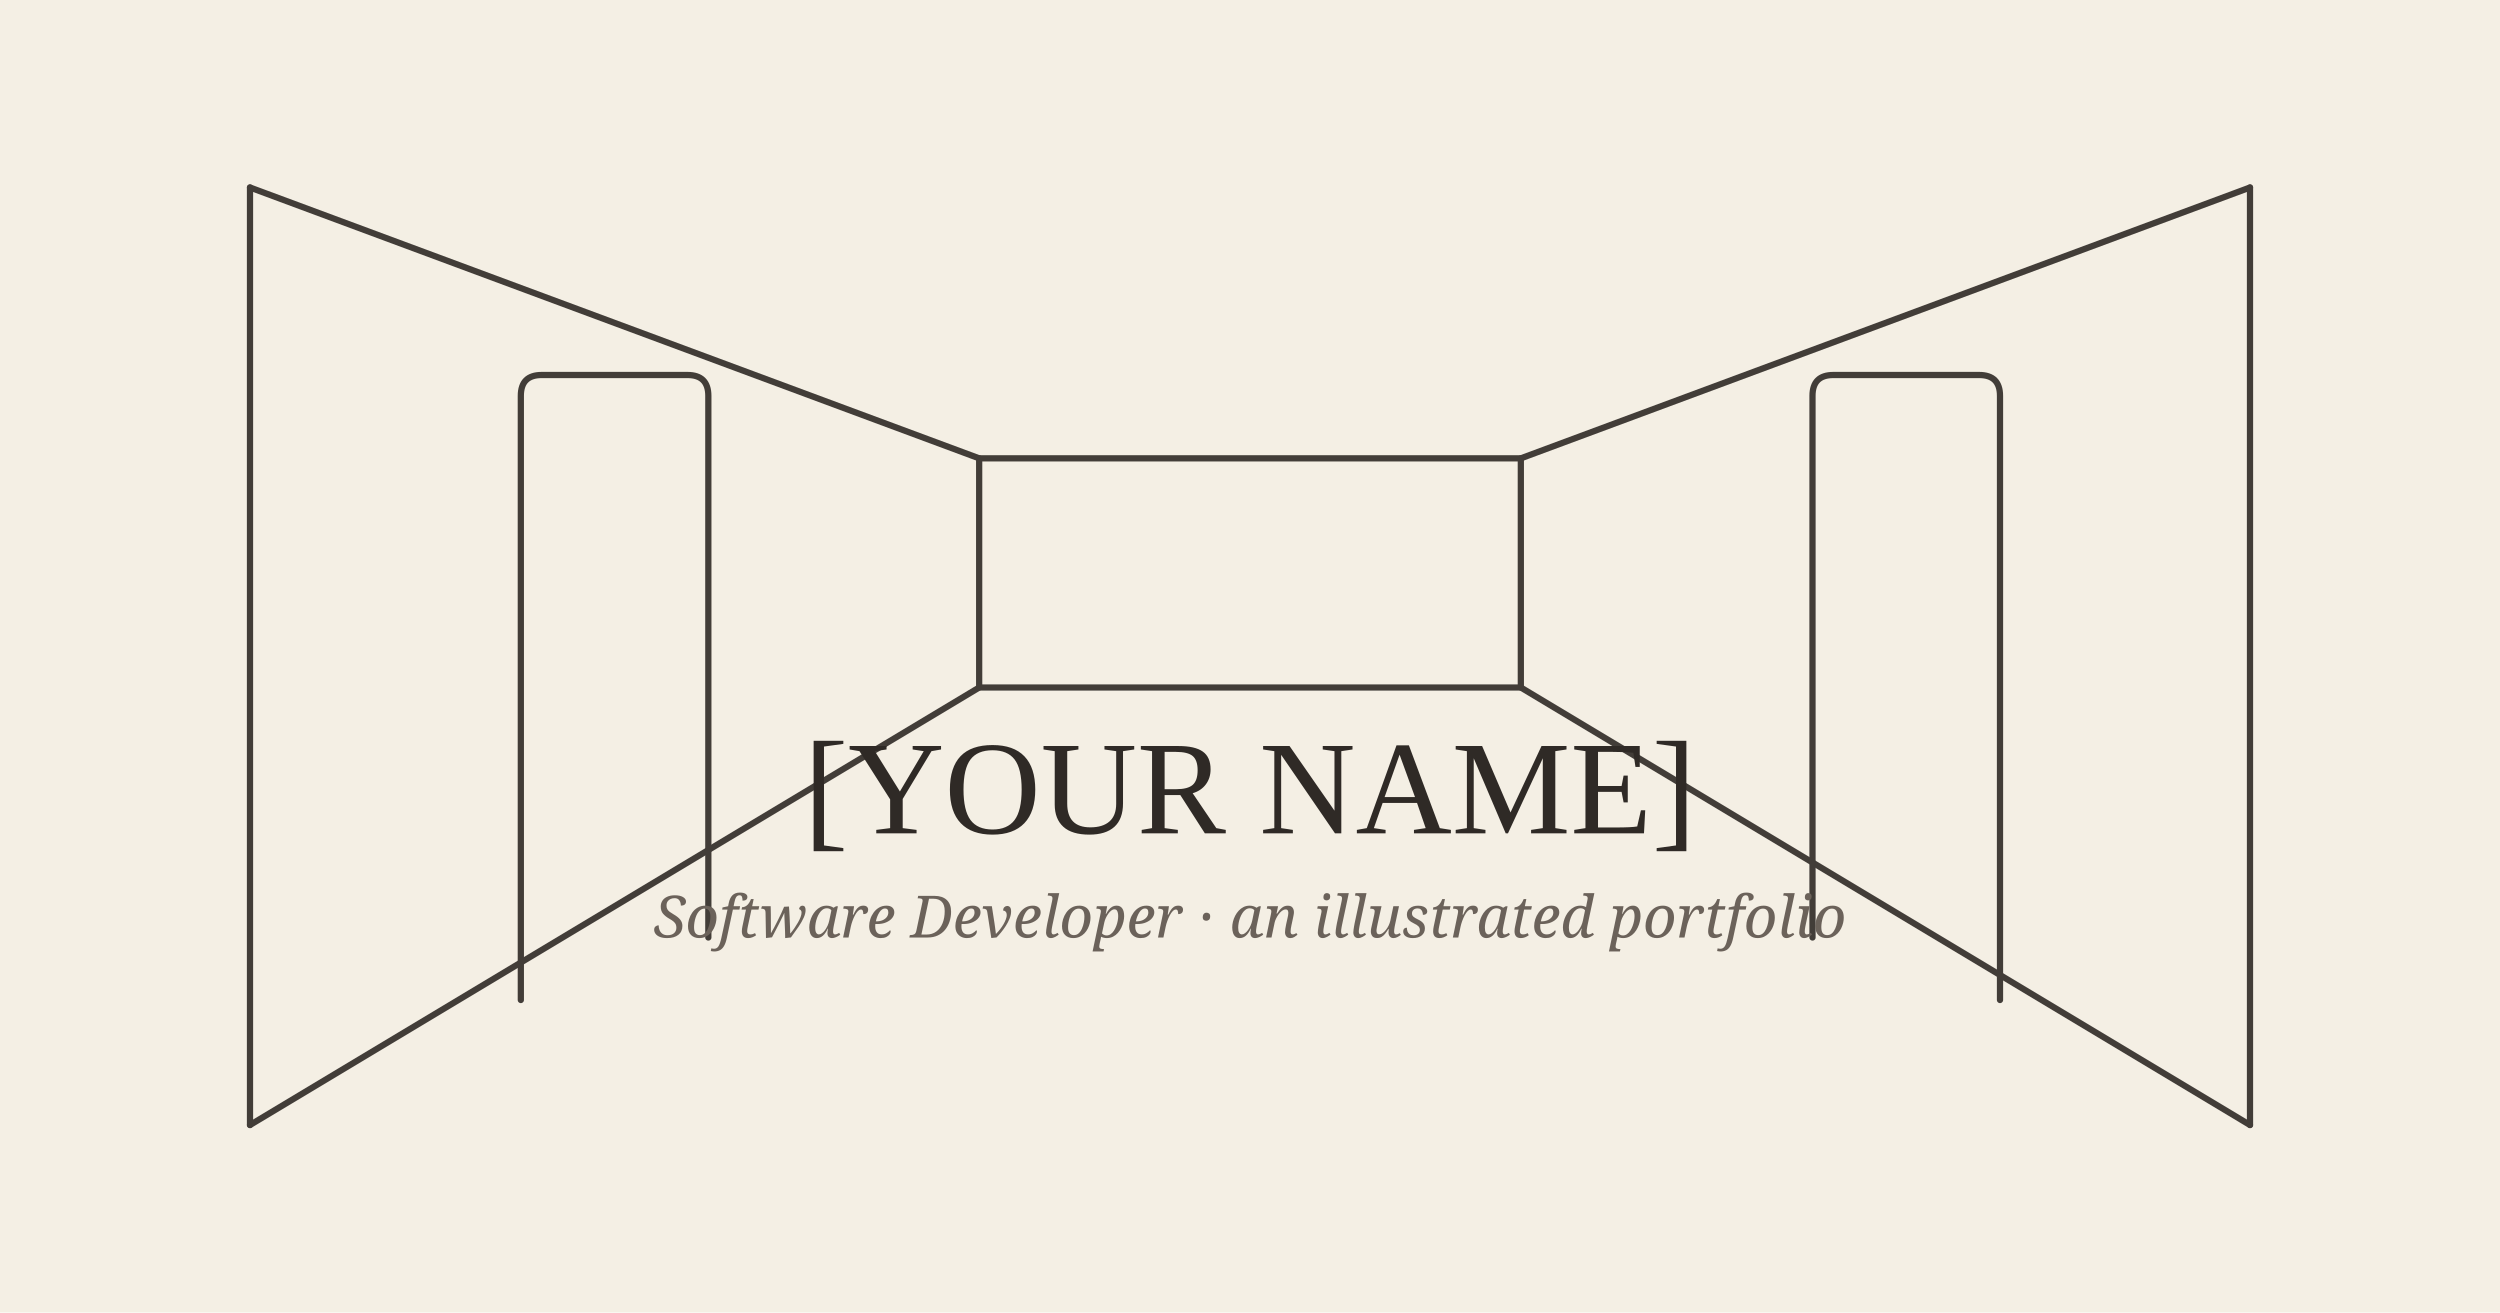
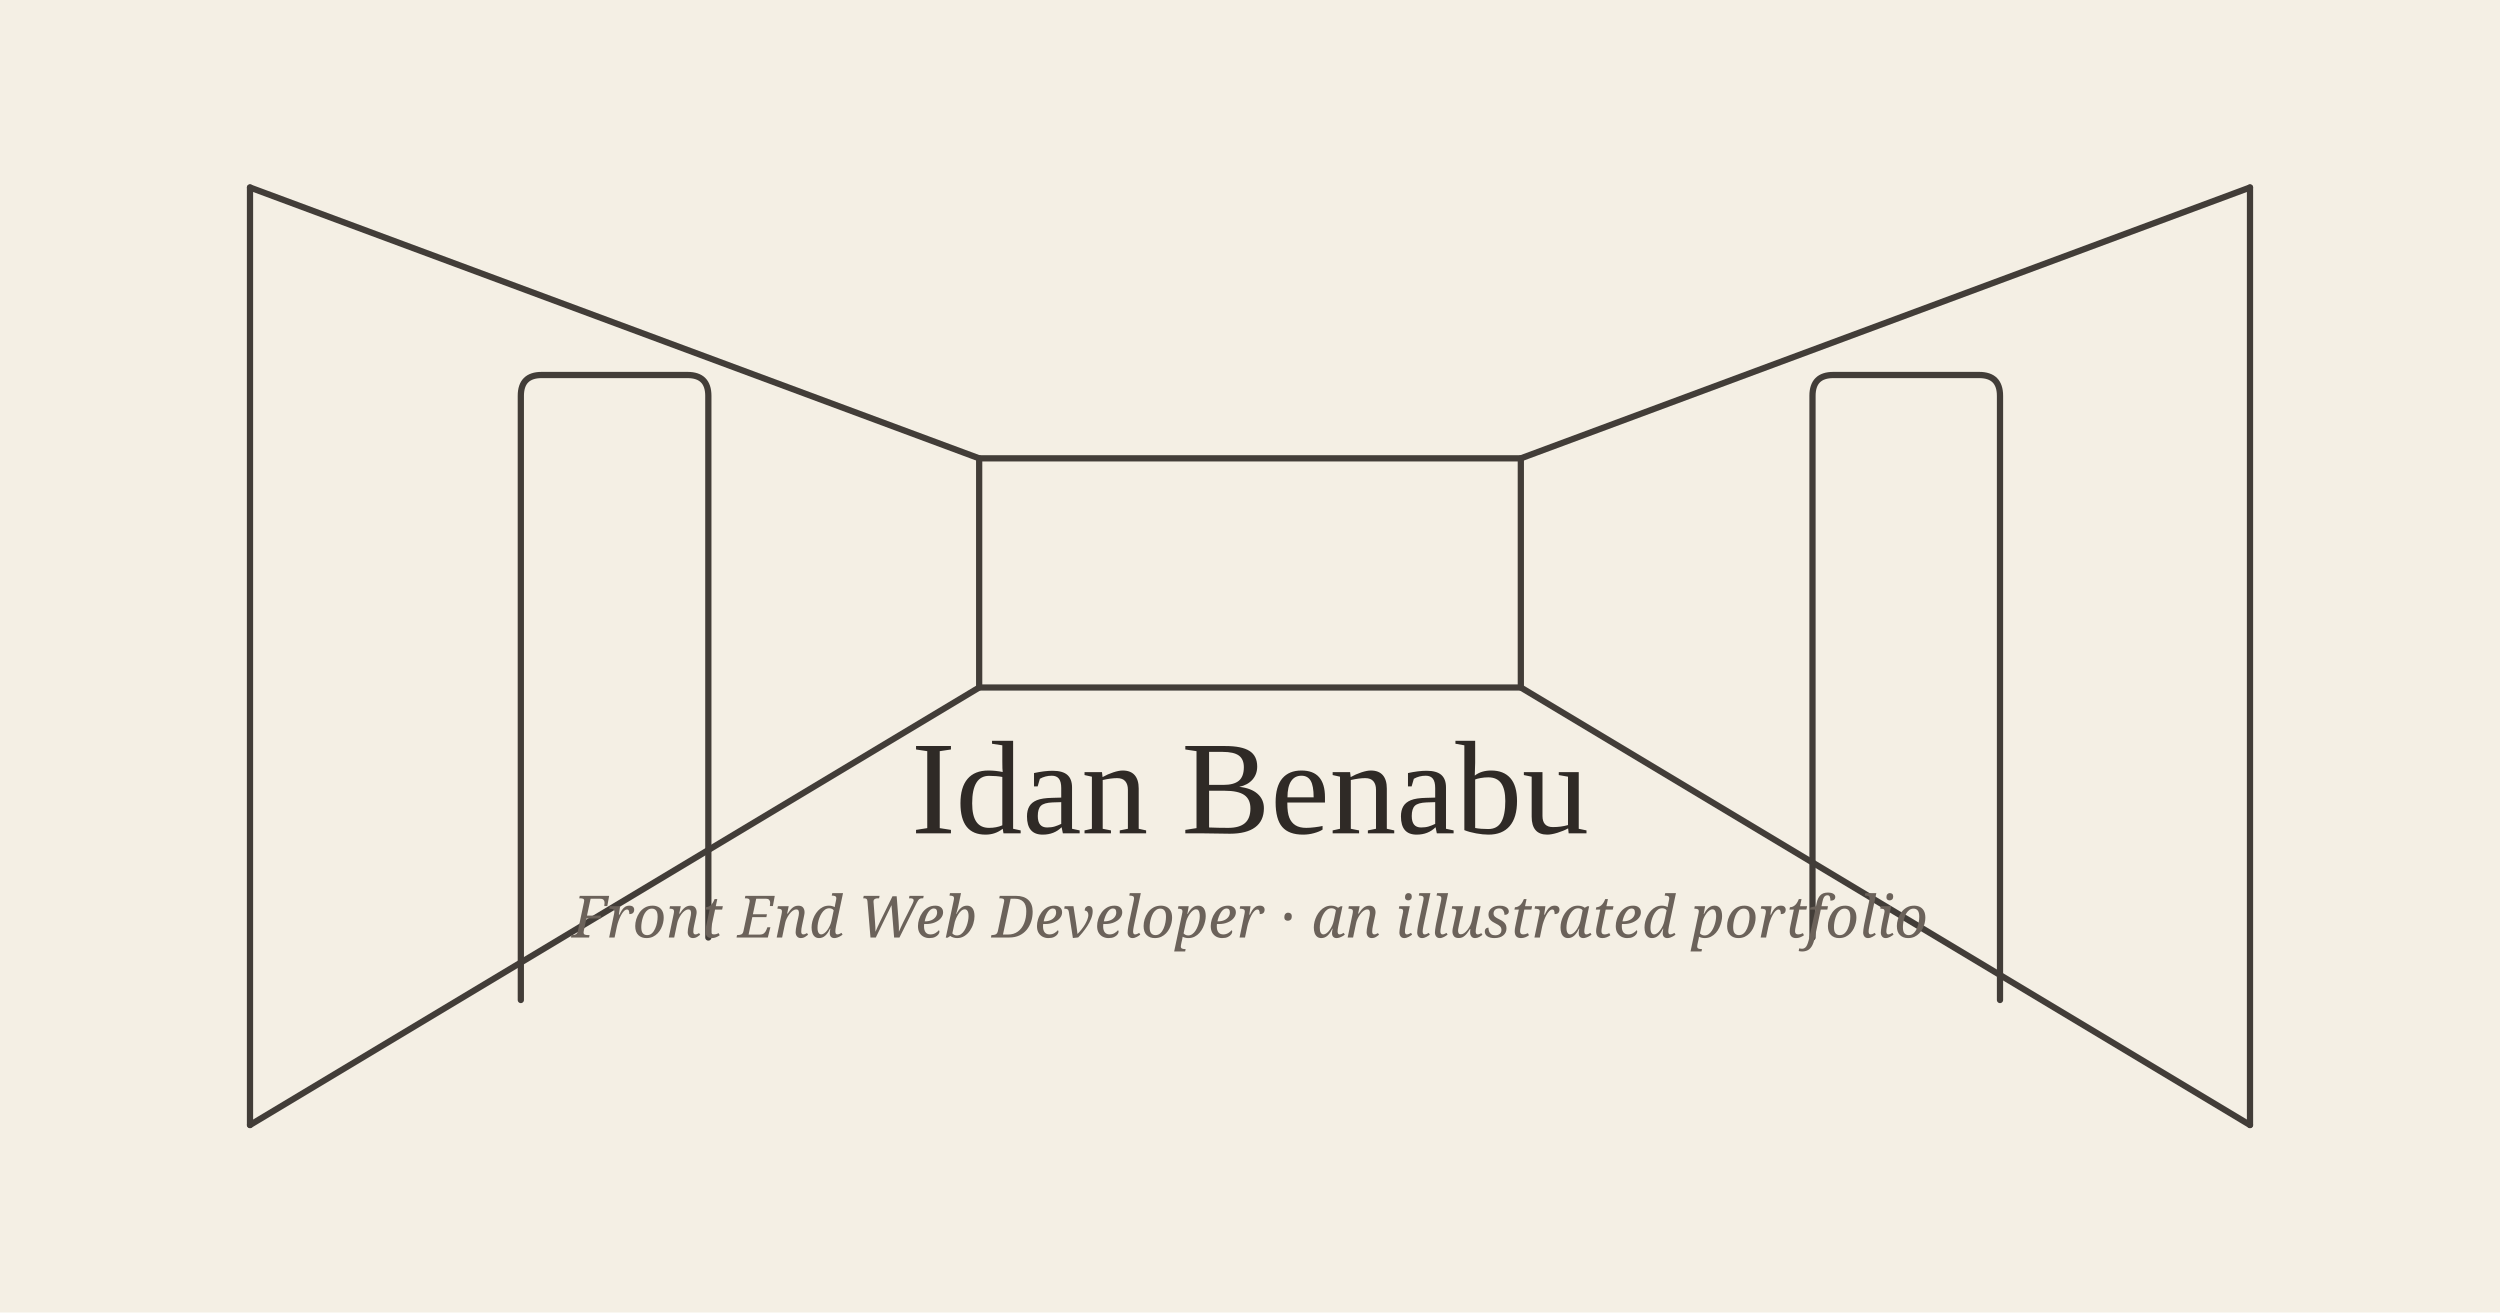
<svg xmlns="http://www.w3.org/2000/svg" viewBox="0 0 1200 630" width="1200" height="630">
  <rect width="1200" height="630" fill="#f4efe4" />
  <g fill="none" stroke="#2f2a26" stroke-width="3" stroke-linecap="round" stroke-linejoin="round" opacity=".9">
    <path d="M120 540 L470 330 L730 330 L1080 540" />
    <path d="M120 90 L470 220 L730 220 L1080 90" />
    <path d="M120 90 V540 M1080 90 V540 M470 220 V330 M730 220 V330" />
    <path d="M250 480 V190 Q250 180 260 180 H330 Q340 180 340 190 V450" />
    <path d="M870 450 V190 Q870 180 880 180 H950 Q960 180 960 190 V480" />
  </g>
-   <text x="600" y="400" font-family="Georgia, 'Times New Roman', serif" font-size="64" fill="#2f2a26" text-anchor="middle">[YOUR NAME]</text>
-   <text x="600" y="450" font-family="Georgia, serif" font-size="28" fill="#6b625a" text-anchor="middle" font-style="italic">Software Developer · an illustrated portfolio</text>
+   <text x="600" y="400" font-family="Georgia, 'Times New Roman', serif" font-size="64" fill="#2f2a26" text-anchor="middle">Idan Benabu</text>
+   <text x="600" y="450" font-family="Georgia, serif" font-size="28" fill="#6b625a" text-anchor="middle" font-style="italic">Front End Web Developer · an illustrated portfolio</text>
</svg>
